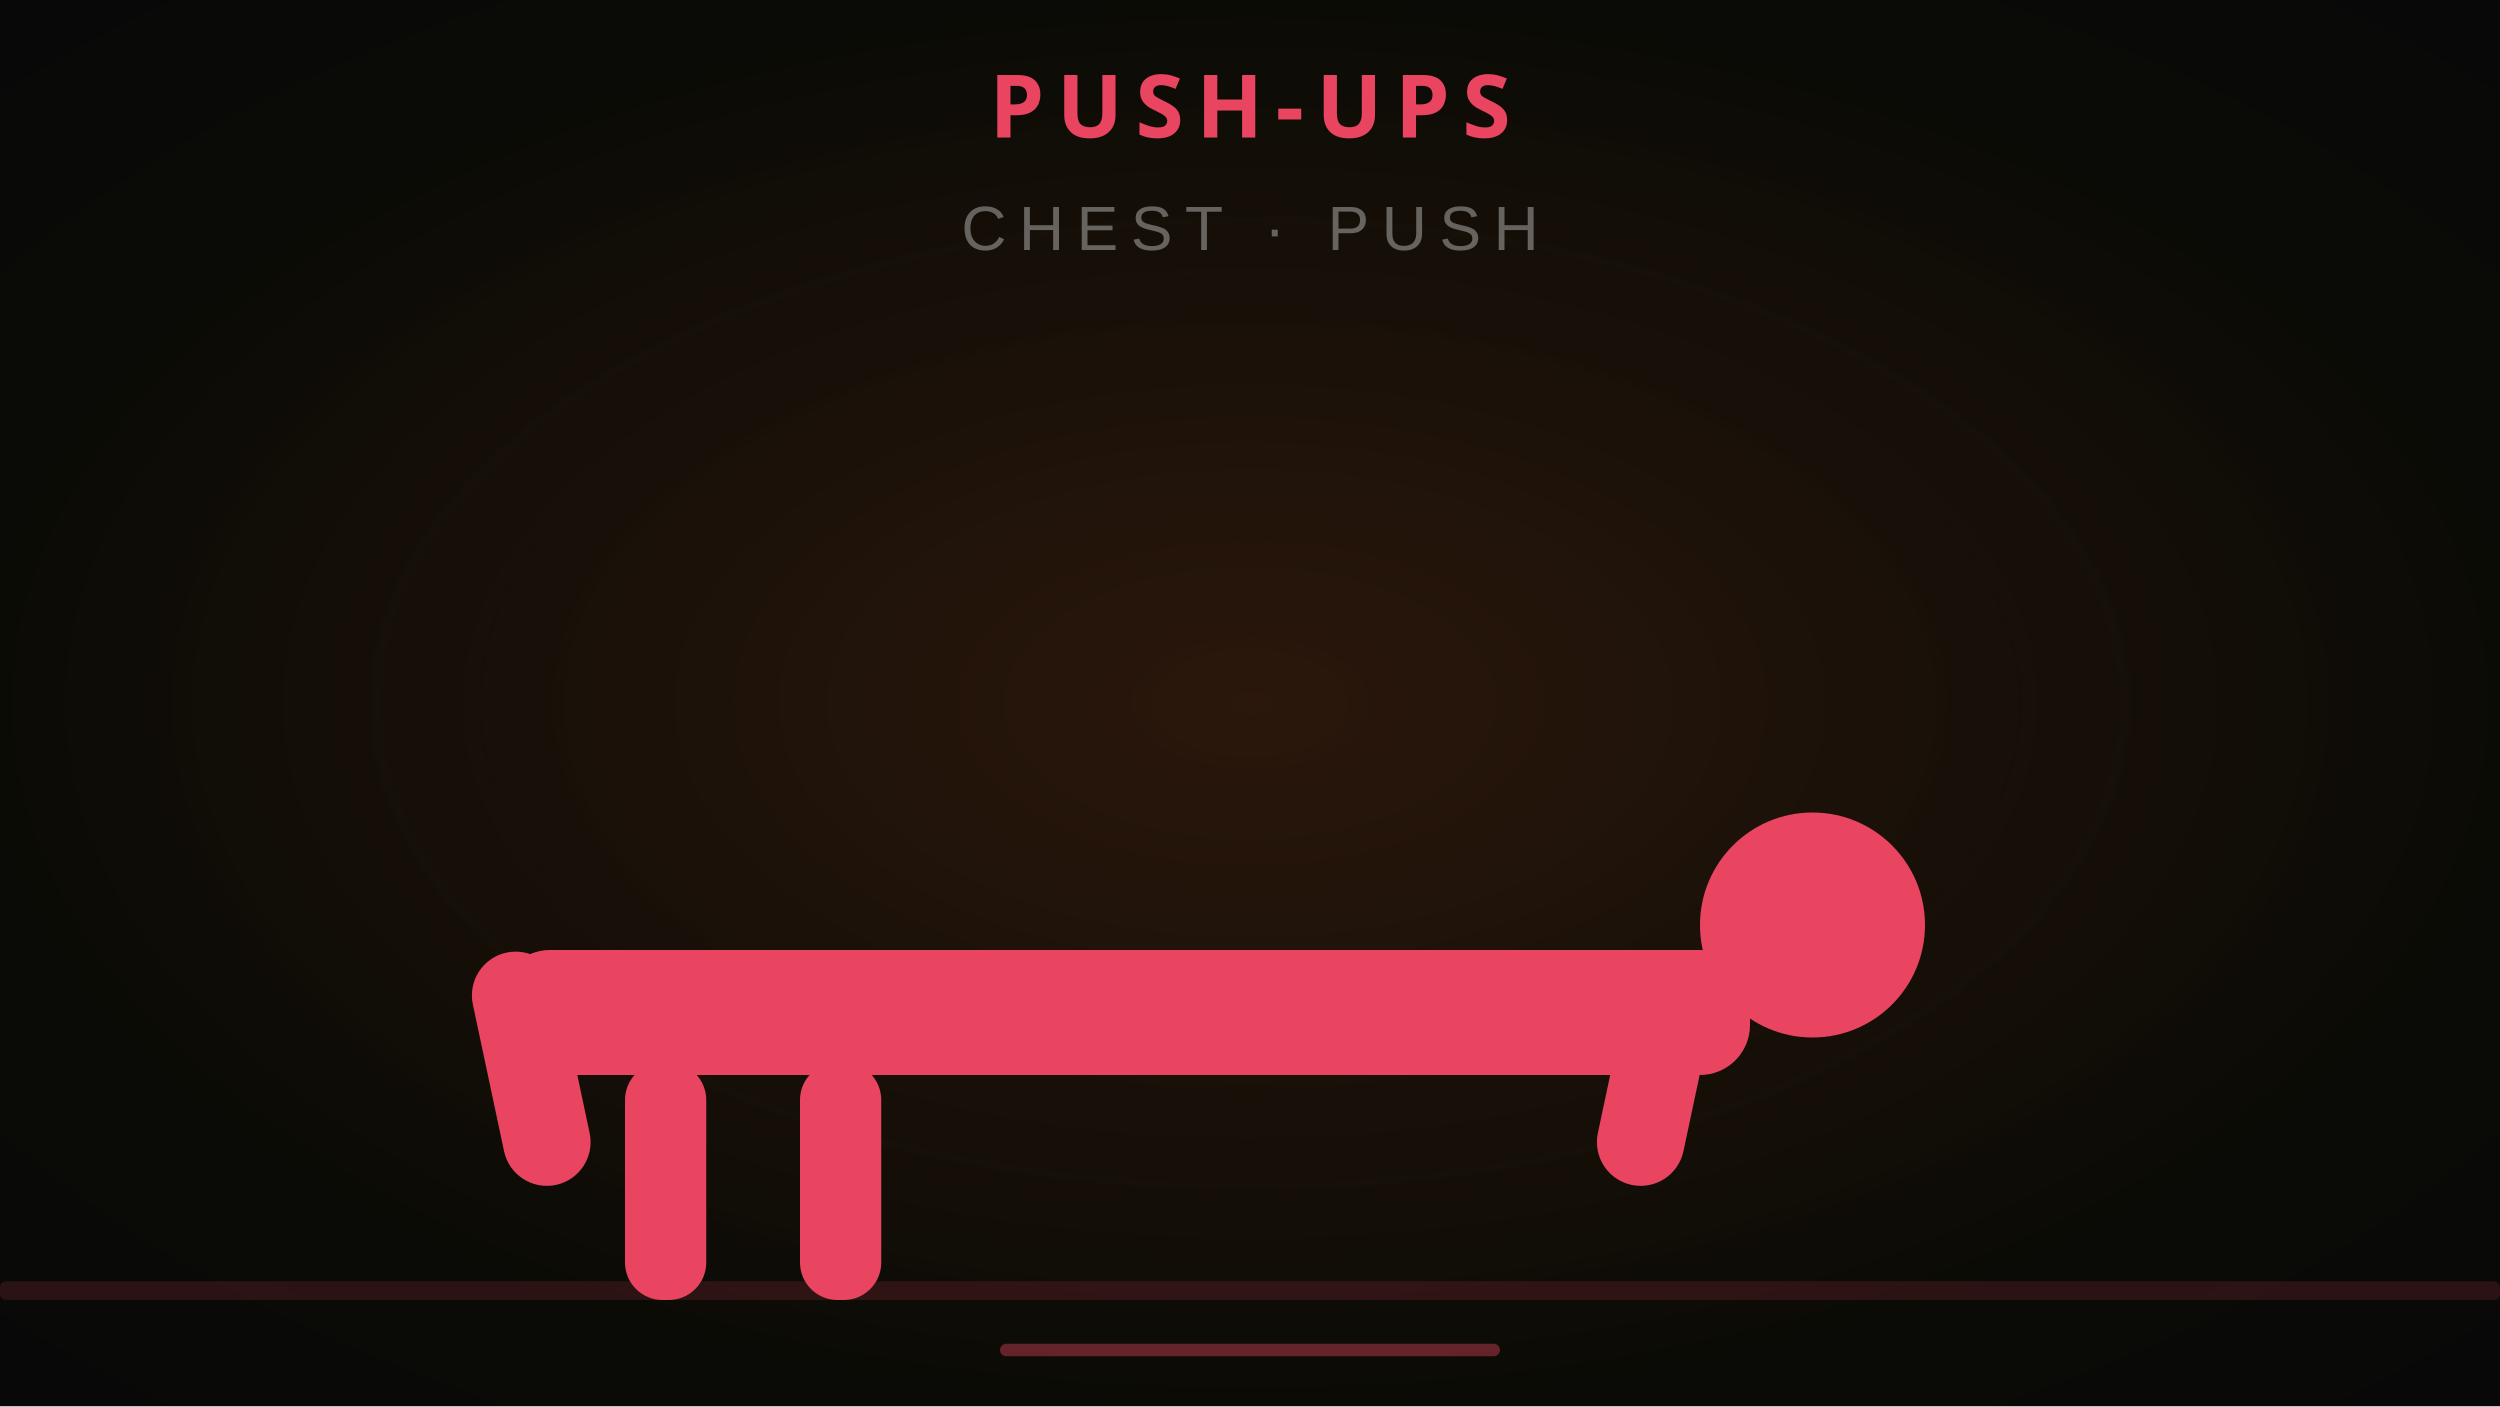
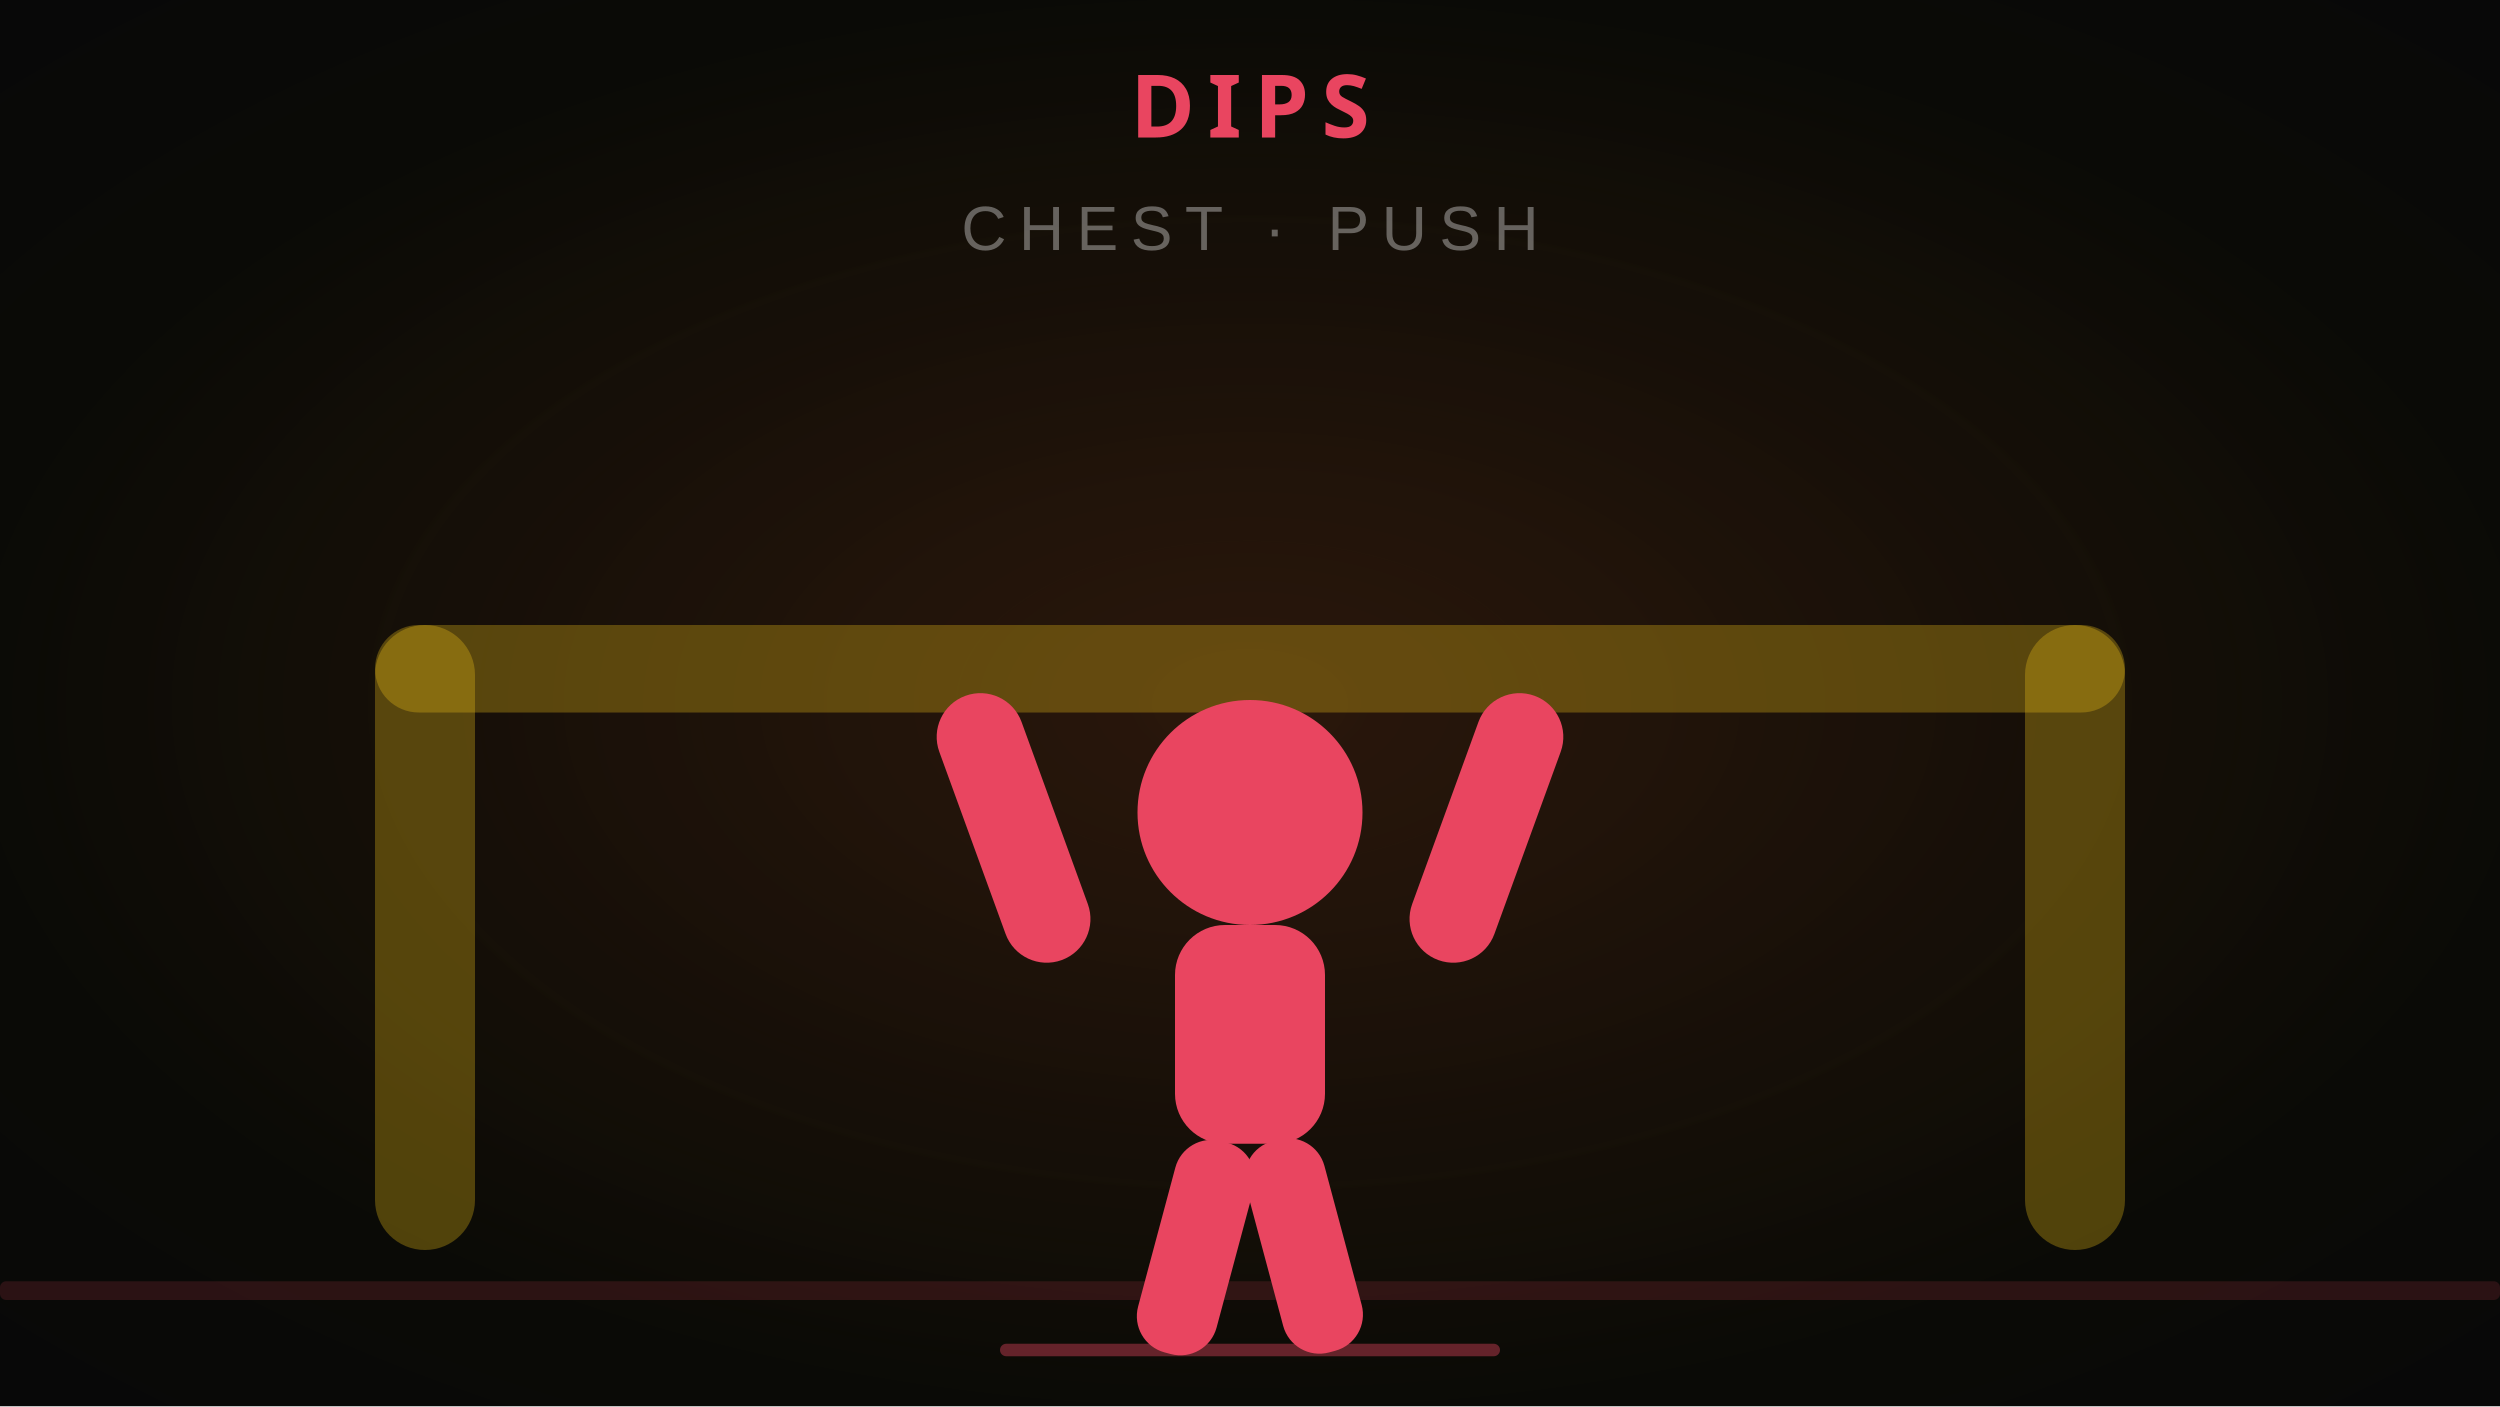
<svg xmlns="http://www.w3.org/2000/svg" viewBox="0 0 400 225">
  <defs>
    <radialGradient id="bg" cx="50%" cy="50%" r="70%">
      <stop offset="0%" stop-color="#111100" />
      <stop offset="100%" stop-color="#080808" />
    </radialGradient>
    <radialGradient id="glow" cx="50%" cy="50%" r="50%">
      <stop offset="0%" stop-color="#e94560" stop-opacity="0.12" />
      <stop offset="100%" stop-color="#e94560" stop-opacity="0" />
    </radialGradient>
  </defs>
  <rect width="400" height="225" fill="url(#bg)" />
  <rect width="400" height="225" fill="url(#glow)" />
  <rect x="0" y="205" width="400" height="3" rx="1" fill="#e94560" opacity="0.15" />
-   <circle cx="290" cy="148" r="18" fill="#e94560" />
-   <rect x="80" y="152" width="200" height="20" rx="8" fill="#e94560" />
-   <rect x="78" y="152" width="14" height="38" rx="7" fill="#e94560" transform="rotate(-12 85 171)" />
-   <rect x="258" y="152" width="14" height="38" rx="7" fill="#e94560" transform="rotate(12 265 171)" />
-   <rect x="100" y="170" width="13" height="38" rx="6" fill="#e94560" />
-   <rect x="128" y="170" width="13" height="38" rx="6" fill="#e94560" />
-   <text x="200" y="22" text-anchor="middle" font-family="Arial Black, sans-serif" font-size="14" font-weight="900" fill="#e94560" letter-spacing="2">PUSH-UPS</text>
+   <rect x="60" y="100" width="16" height="100" rx="8" fill="rgba(245,197,24,0.3)" />
+   <rect x="324" y="100" width="16" height="100" rx="8" fill="rgba(245,197,24,0.3)" />
+   <rect x="60" y="100" width="280" height="14" rx="7" fill="rgba(245,197,24,0.3)" />
+   <circle cx="200" cy="130" r="18" fill="#e94560" />
+   <rect x="188" y="148" width="24" height="35" rx="8" fill="#e94560" />
+   <rect x="155" y="110" width="14" height="45" rx="7" fill="#e94560" transform="rotate(-20 162 132)" />
+   <rect x="231" y="110" width="14" height="45" rx="7" fill="#e94560" transform="rotate(20 238 132)" />
+   <rect x="185" y="182" width="13" height="35" rx="6" fill="#e94560" transform="rotate(15 191 199)" />
+   <rect x="202" y="182" width="13" height="35" rx="6" fill="#e94560" transform="rotate(-15 208 199)" />
+   <text x="200" y="22" text-anchor="middle" font-family="Arial Black, sans-serif" font-size="14" font-weight="900" fill="#e94560" letter-spacing="2">DIPS</text>
  <text x="200" y="40" text-anchor="middle" font-family="Arial, sans-serif" font-size="10" fill="rgba(255,255,255,0.35)" letter-spacing="2">CHEST · PUSH</text>
  <rect x="160" y="215" width="80" height="2" rx="1" fill="#e94560" opacity="0.4" />
</svg>
